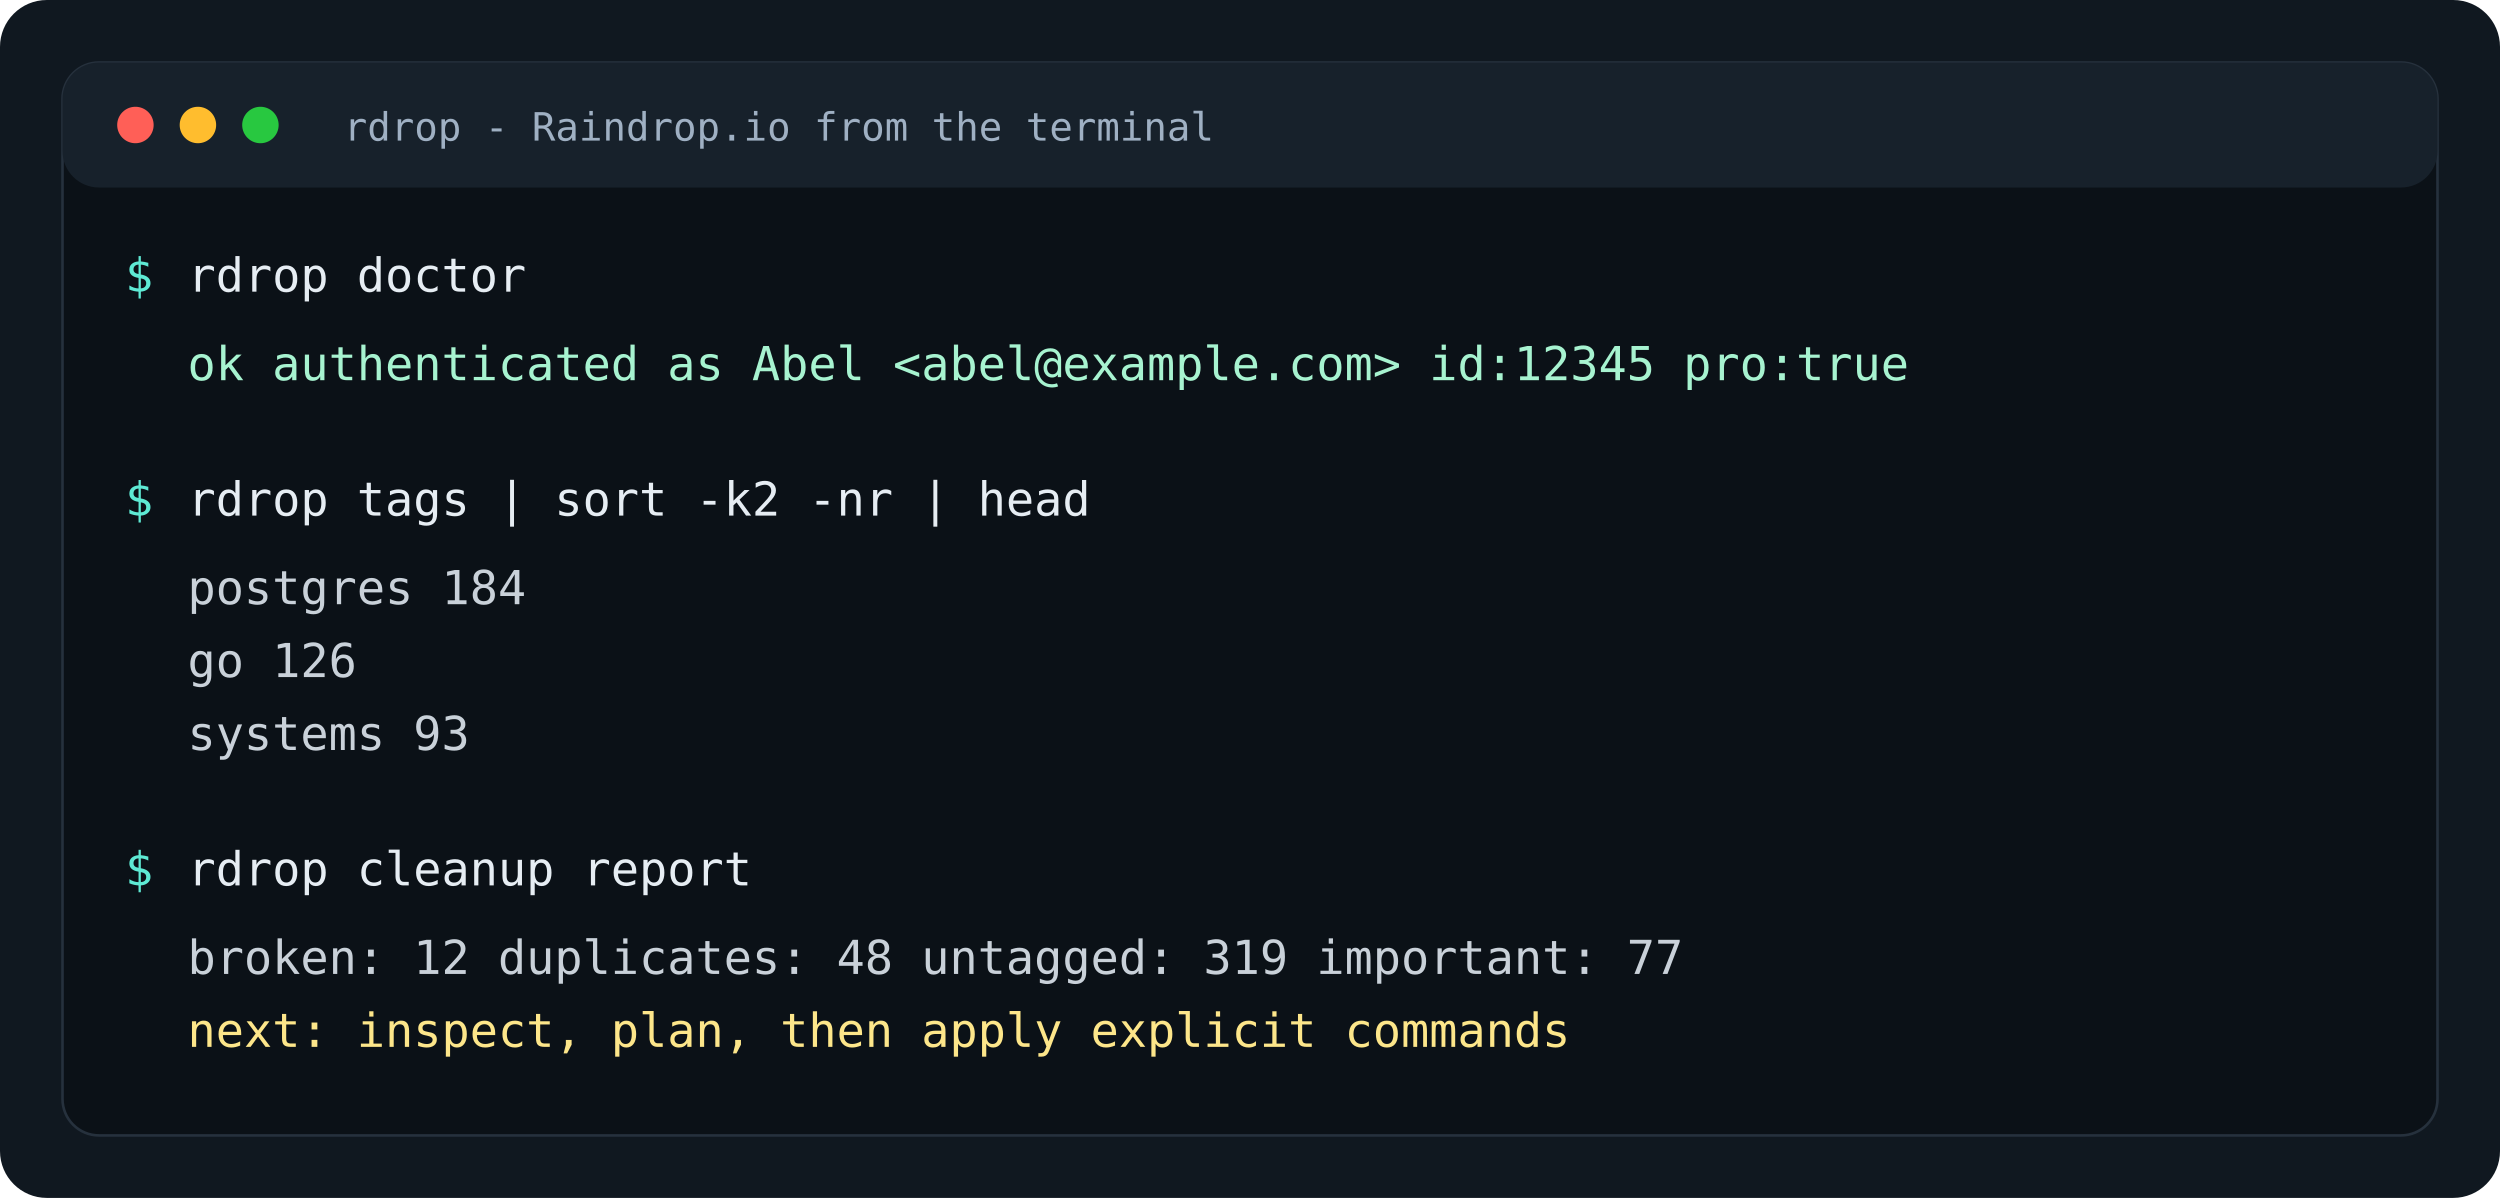
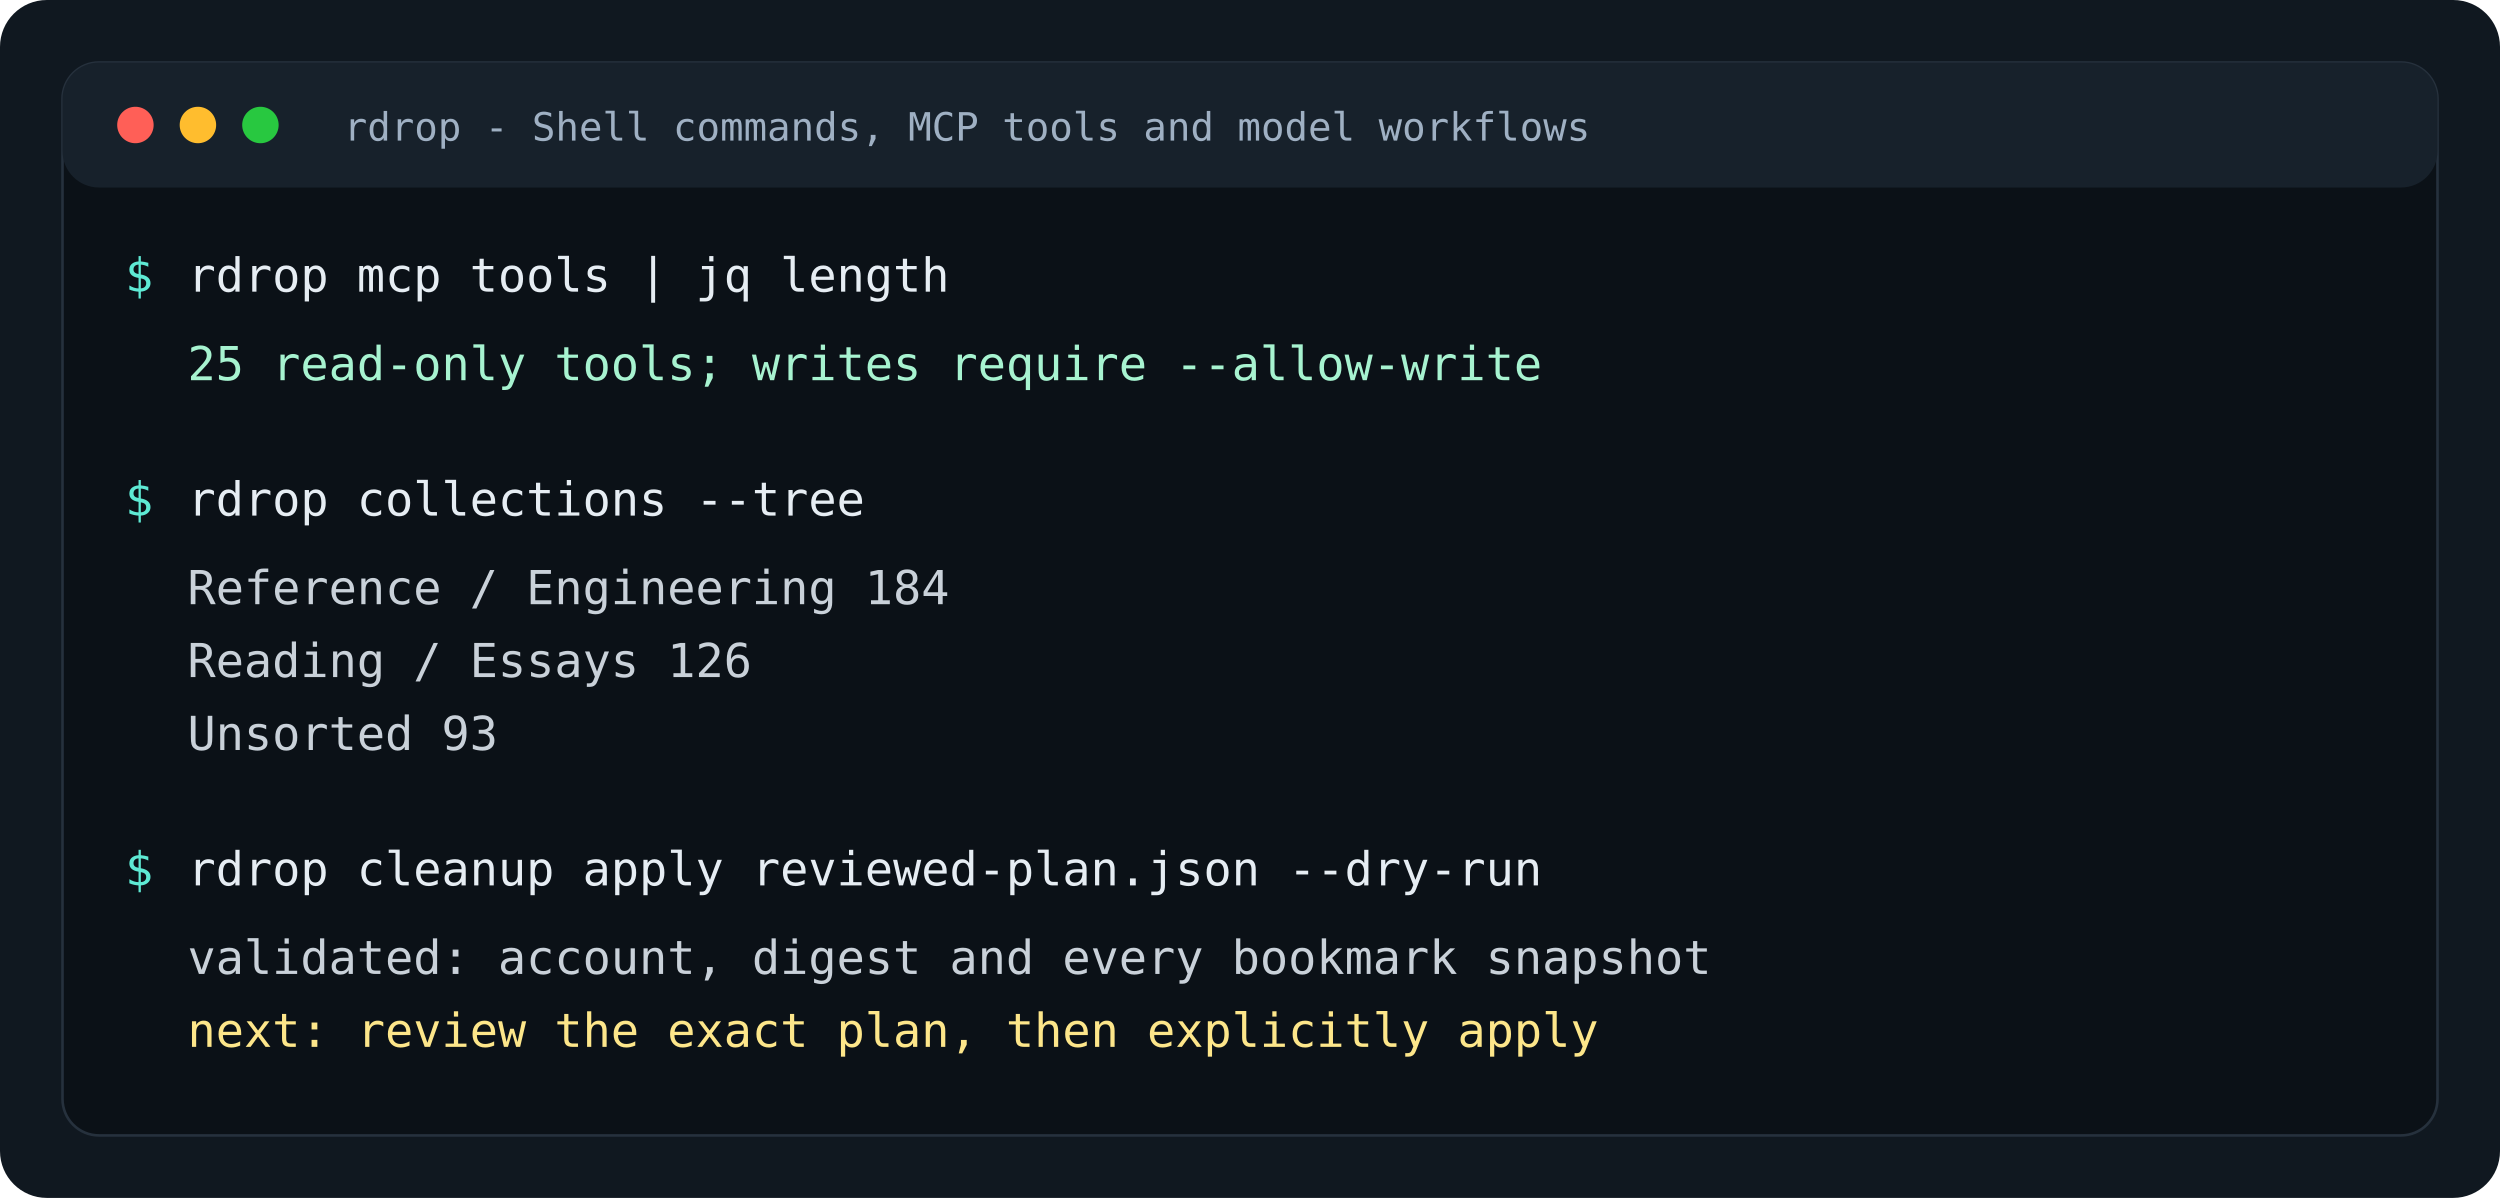
<svg xmlns="http://www.w3.org/2000/svg" width="960" height="460" viewBox="0 0 960 460" fill="none" role="img" aria-labelledby="title desc">
  <rect width="960" height="460" rx="18" fill="#101820" />
  <rect x="24" y="24" width="912" height="412" rx="14" fill="#0B1117" stroke="#26313D" />
  <rect x="24" y="24" width="912" height="48" rx="14" fill="#17212B" />
  <circle cx="52" cy="48" r="7" fill="#FF5F57" />
  <circle cx="76" cy="48" r="7" fill="#FFBD2E" />
  <circle cx="100" cy="48" r="7" fill="#28C840" />
-   <text x="132" y="54" fill="#9FB0C3" font-family="Menlo, Consolas, monospace" font-size="15">rdrop - Raindrop.io from the terminal</text>
+   <text x="132" y="54" fill="#9FB0C3" font-family="Menlo, Consolas, monospace" font-size="15">rdrop - Shell commands, MCP tools and model workflows</text>
  <text x="48" y="112" fill="#5EEAD4" font-family="Menlo, Consolas, monospace" font-size="18">$</text>
-   <text x="72" y="112" fill="#E6EDF3" font-family="Menlo, Consolas, monospace" font-size="18">rdrop doctor</text>
-   <text x="72" y="146" fill="#A7F3D0" font-family="Menlo, Consolas, monospace" font-size="18">ok authenticated as Abel &lt;abel@example.com&gt; id:12345 pro:true</text>
+   <text x="72" y="112" fill="#E6EDF3" font-family="Menlo, Consolas, monospace" font-size="18">rdrop mcp tools | jq length</text>
+   <text x="72" y="146" fill="#A7F3D0" font-family="Menlo, Consolas, monospace" font-size="18">25 read-only tools; writes require --allow-write</text>
  <text x="48" y="198" fill="#5EEAD4" font-family="Menlo, Consolas, monospace" font-size="18">$</text>
-   <text x="72" y="198" fill="#E6EDF3" font-family="Menlo, Consolas, monospace" font-size="18">rdrop tags | sort -k2 -nr | head</text>
-   <text x="72" y="232" fill="#C9D1D9" font-family="Menlo, Consolas, monospace" font-size="18">postgres        184</text>
-   <text x="72" y="260" fill="#C9D1D9" font-family="Menlo, Consolas, monospace" font-size="18">go              126</text>
-   <text x="72" y="288" fill="#C9D1D9" font-family="Menlo, Consolas, monospace" font-size="18">systems         93</text>
+   <text x="72" y="198" fill="#E6EDF3" font-family="Menlo, Consolas, monospace" font-size="18">rdrop collections --tree</text>
+   <text x="72" y="232" fill="#C9D1D9" font-family="Menlo, Consolas, monospace" font-size="18">Reference / Engineering        184</text>
+   <text x="72" y="260" fill="#C9D1D9" font-family="Menlo, Consolas, monospace" font-size="18">Reading / Essays               126</text>
+   <text x="72" y="288" fill="#C9D1D9" font-family="Menlo, Consolas, monospace" font-size="18">Unsorted                        93</text>
  <text x="48" y="340" fill="#5EEAD4" font-family="Menlo, Consolas, monospace" font-size="18">$</text>
-   <text x="72" y="340" fill="#E6EDF3" font-family="Menlo, Consolas, monospace" font-size="18">rdrop cleanup report</text>
-   <text x="72" y="374" fill="#C9D1D9" font-family="Menlo, Consolas, monospace" font-size="18">broken: 12   duplicates: 48   untagged: 319   important: 77</text>
-   <text x="72" y="402" fill="#FDE68A" font-family="Menlo, Consolas, monospace" font-size="18">next: inspect, plan, then apply explicit commands</text>
+   <text x="72" y="340" fill="#E6EDF3" font-family="Menlo, Consolas, monospace" font-size="18">rdrop cleanup apply reviewed-plan.json --dry-run</text>
+   <text x="72" y="374" fill="#C9D1D9" font-family="Menlo, Consolas, monospace" font-size="18">validated: account, digest and every bookmark snapshot</text>
+   <text x="72" y="402" fill="#FDE68A" font-family="Menlo, Consolas, monospace" font-size="18">next: review the exact plan, then explicitly apply</text>
</svg>
